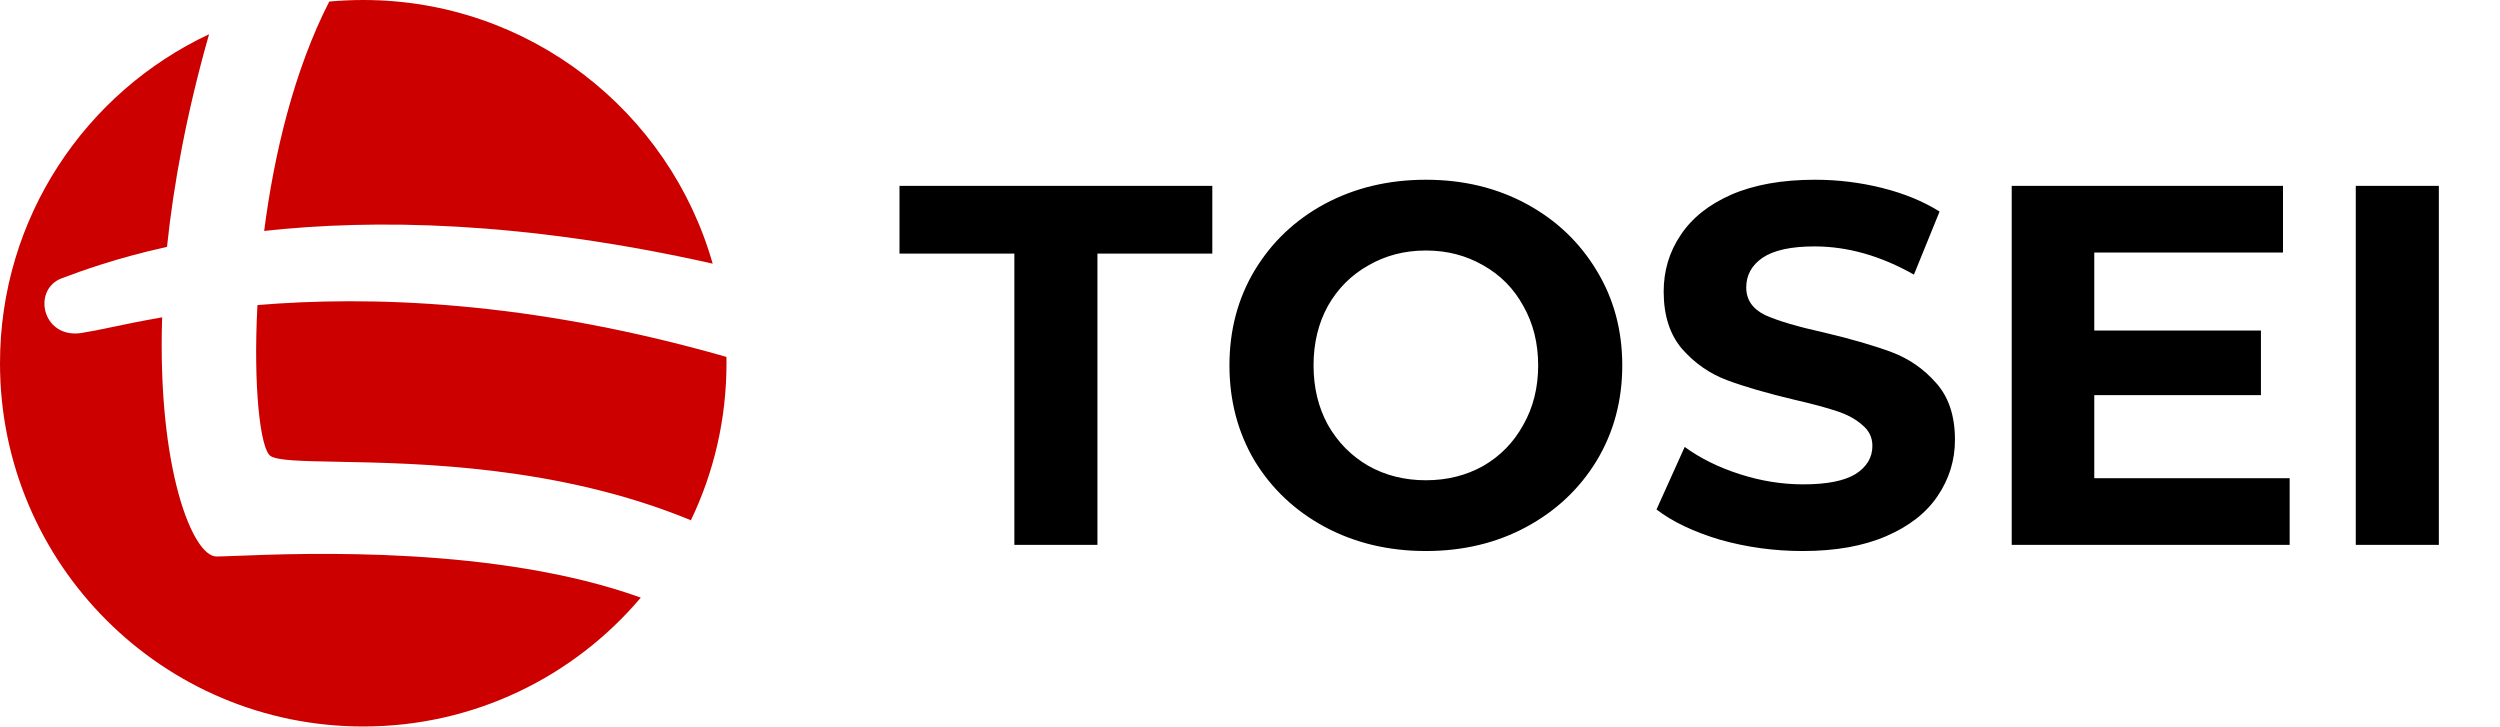
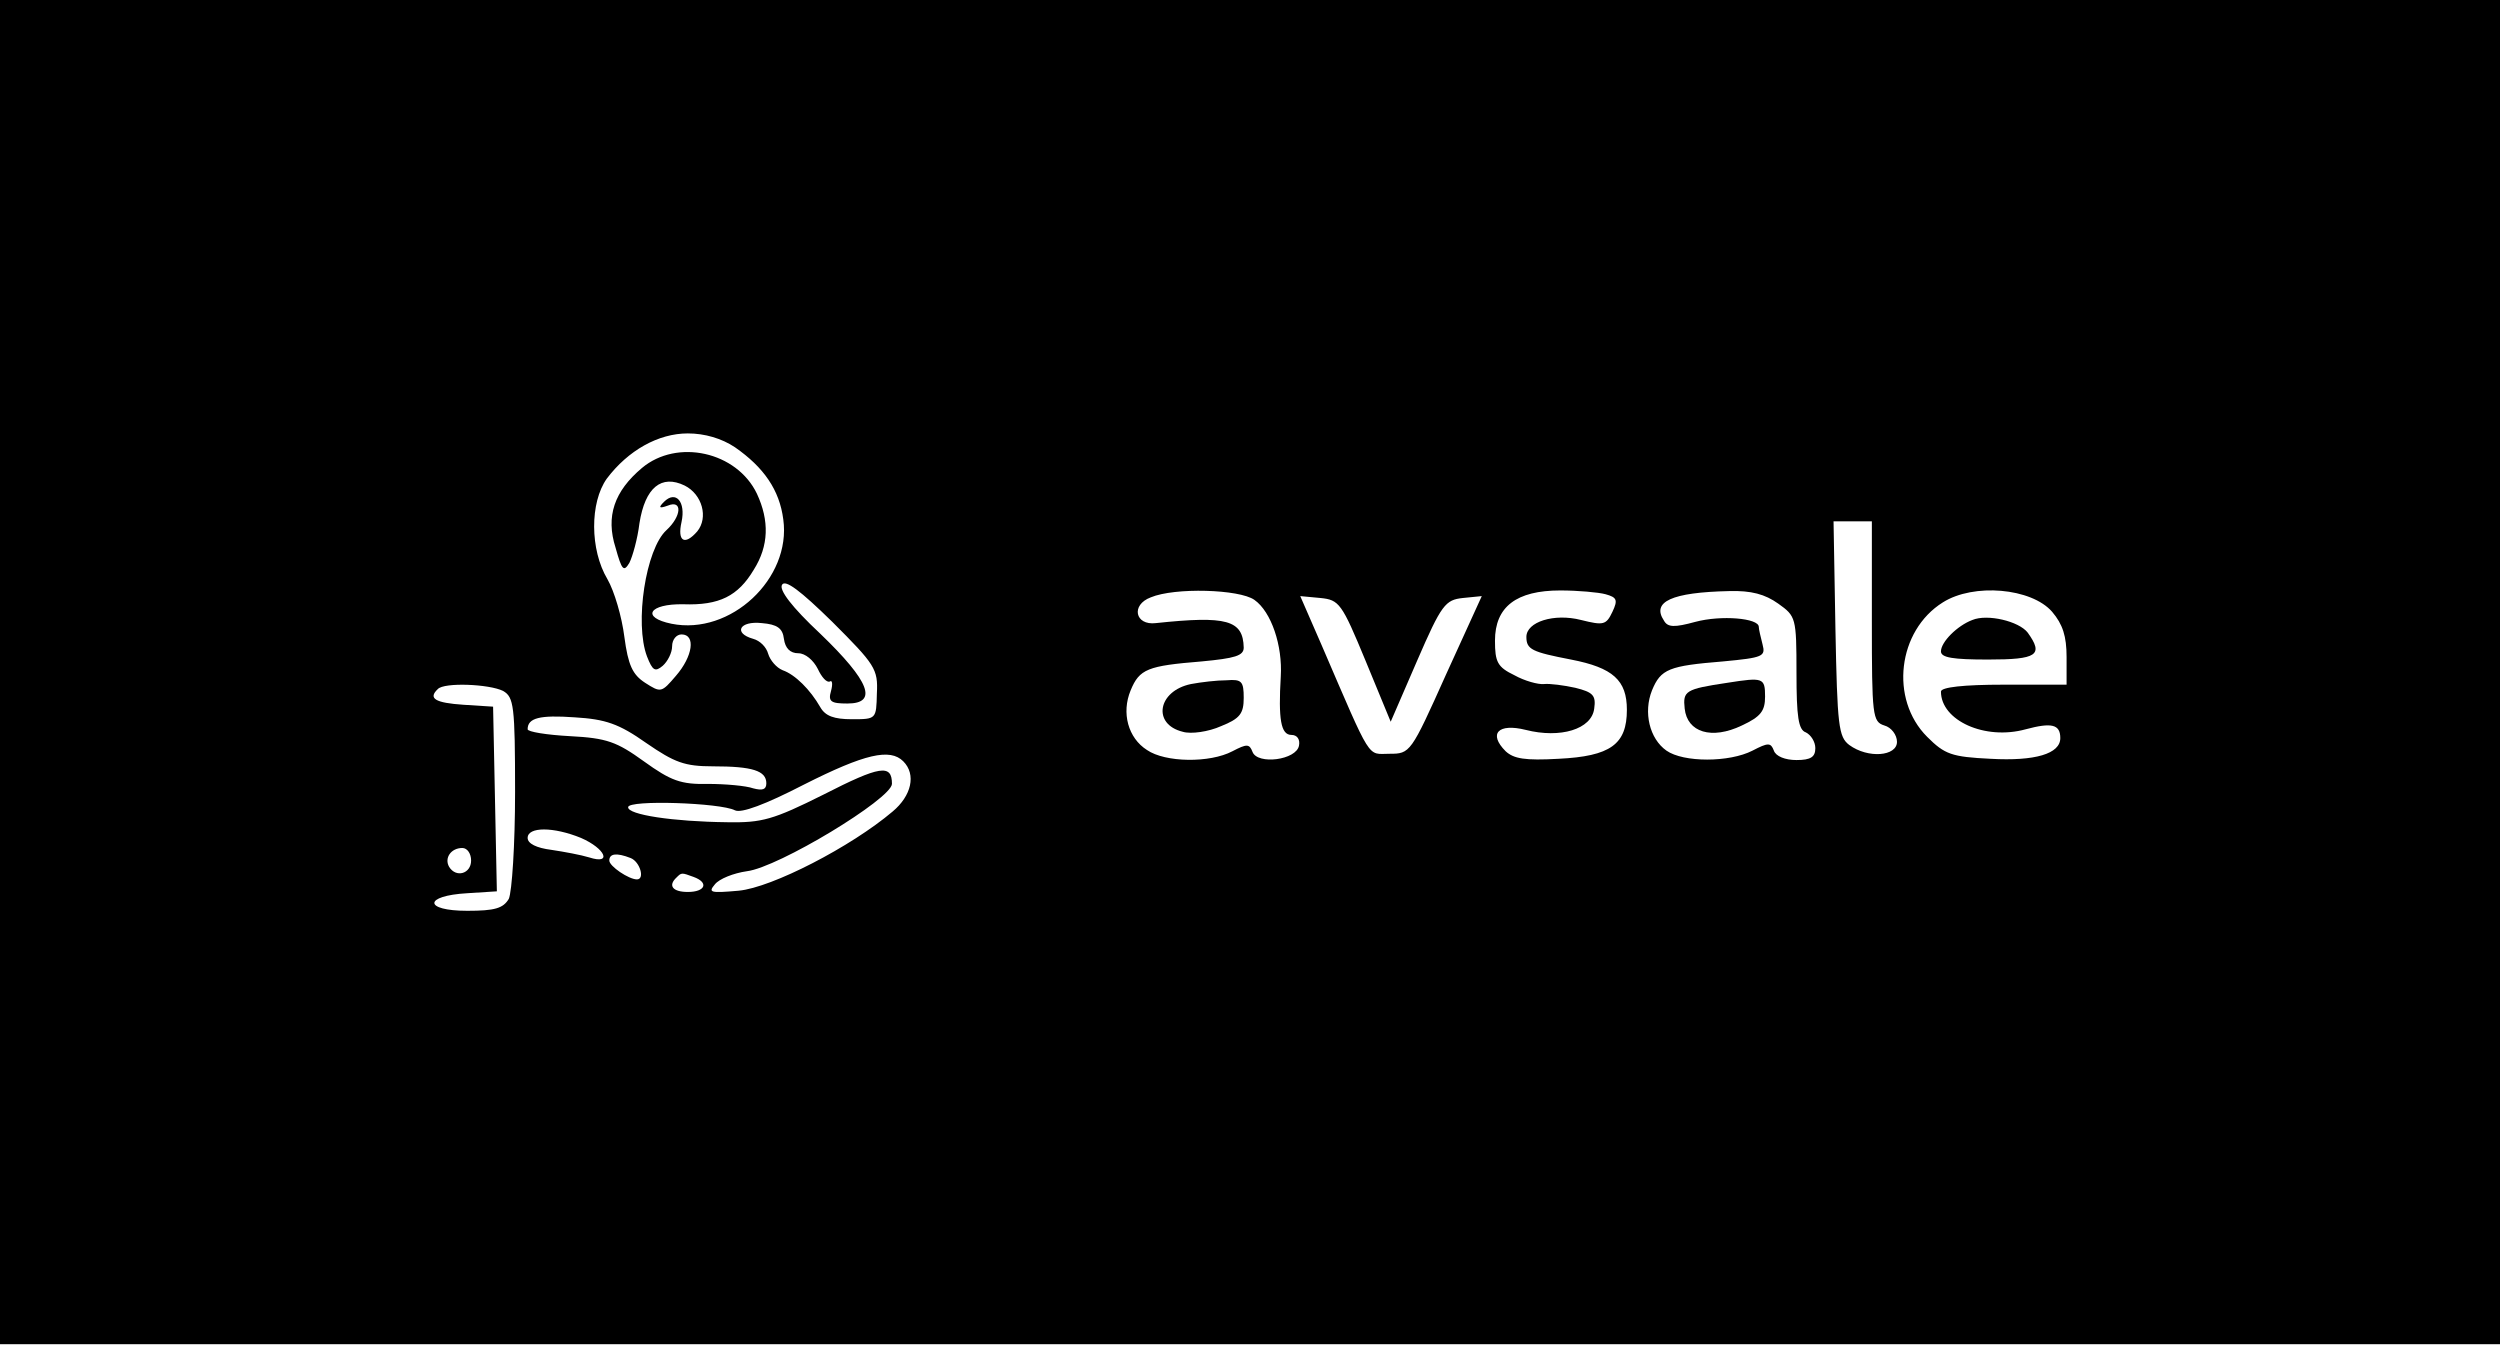
- <svg xmlns="http://www.w3.org/2000/svg" width="117" height="34" viewBox="0 0 117 34" fill="none">
-   <path d="M12.66 21.34C12.182 21.022 11.845 18.113 12.048 14.277C17.235 13.846 24.662 14.033 33.998 16.704C33.999 16.802 34 16.901 34 17C34 19.632 33.402 22.124 32.334 24.348C26.174 21.805 19.614 21.682 15.813 21.611C14.128 21.579 12.986 21.558 12.66 21.34Z" fill="#CD0000" />
-   <path d="M29.989 27.969C26.87 31.657 22.209 34 17 34C7.611 34 0 26.389 0 17C0 10.191 4.003 4.317 9.784 1.603C8.739 5.273 8.124 8.607 7.816 11.552C5.414 12.085 3.78 12.689 2.894 13.021C1.447 13.564 2 16 3.979 15.553C4.259 15.513 4.658 15.43 5.173 15.322C5.806 15.189 6.613 15.02 7.588 14.85C7.36 21.948 9.017 26.043 10.128 26.043C10.325 26.043 10.661 26.03 11.112 26.012C14.301 25.889 23.254 25.544 29.989 27.969Z" fill="#CD0000" />
-   <path d="M15.409 0.073C13.758 3.299 12.825 7.217 12.363 10.808C17.424 10.252 24.395 10.323 33.353 12.339C31.327 5.216 24.773 0 17 0C16.464 0 15.933 0.025 15.409 0.073Z" fill="#CD0000" />
-   <path d="M47.472 11.868H42.096V8.7H56.736V11.868H51.36V25.5H47.472V11.868ZM66.73 25.788C64.986 25.788 63.41 25.412 62.002 24.66C60.61 23.908 59.514 22.876 58.714 21.564C57.93 20.236 57.538 18.748 57.538 17.1C57.538 15.452 57.93 13.972 58.714 12.66C59.514 11.332 60.61 10.292 62.002 9.54C63.41 8.788 64.986 8.412 66.73 8.412C68.474 8.412 70.042 8.788 71.434 9.54C72.826 10.292 73.922 11.332 74.722 12.66C75.522 13.972 75.922 15.452 75.922 17.1C75.922 18.748 75.522 20.236 74.722 21.564C73.922 22.876 72.826 23.908 71.434 24.66C70.042 25.412 68.474 25.788 66.73 25.788ZM66.73 22.476C67.722 22.476 68.618 22.252 69.418 21.804C70.218 21.34 70.842 20.7 71.29 19.884C71.754 19.068 71.986 18.14 71.986 17.1C71.986 16.06 71.754 15.132 71.29 14.316C70.842 13.5 70.218 12.868 69.418 12.42C68.618 11.956 67.722 11.724 66.73 11.724C65.738 11.724 64.842 11.956 64.042 12.42C63.242 12.868 62.61 13.5 62.146 14.316C61.698 15.132 61.474 16.06 61.474 17.1C61.474 18.14 61.698 19.068 62.146 19.884C62.61 20.7 63.242 21.34 64.042 21.804C64.842 22.252 65.738 22.476 66.73 22.476ZM84.364 25.788C83.036 25.788 81.748 25.612 80.5 25.26C79.268 24.892 78.276 24.42 77.524 23.844L78.844 20.916C79.564 21.444 80.42 21.868 81.412 22.188C82.404 22.508 83.396 22.668 84.388 22.668C85.492 22.668 86.308 22.508 86.836 22.188C87.364 21.852 87.628 21.412 87.628 20.868C87.628 20.468 87.468 20.14 87.148 19.884C86.844 19.612 86.444 19.396 85.948 19.236C85.468 19.076 84.812 18.9 83.98 18.708C82.7 18.404 81.652 18.1 80.836 17.796C80.02 17.492 79.316 17.004 78.724 16.332C78.148 15.66 77.86 14.764 77.86 13.644C77.86 12.668 78.124 11.788 78.652 11.004C79.18 10.204 79.972 9.572 81.028 9.108C82.1 8.644 83.404 8.412 84.94 8.412C86.012 8.412 87.06 8.54 88.084 8.796C89.108 9.052 90.004 9.42 90.772 9.9L89.572 12.852C88.02 11.972 86.468 11.532 84.916 11.532C83.828 11.532 83.02 11.708 82.492 12.06C81.98 12.412 81.724 12.876 81.724 13.452C81.724 14.028 82.02 14.46 82.612 14.748C83.22 15.02 84.14 15.292 85.372 15.564C86.652 15.868 87.7 16.172 88.516 16.476C89.332 16.78 90.028 17.26 90.604 17.916C91.196 18.572 91.492 19.46 91.492 20.58C91.492 21.54 91.22 22.42 90.676 23.22C90.148 24.004 89.348 24.628 88.276 25.092C87.204 25.556 85.9 25.788 84.364 25.788ZM107.156 22.38V25.5H94.148V8.7H106.844V11.82H98.012V15.468H105.812V18.492H98.012V22.38H107.156ZM110.25 8.7H114.138V25.5H110.25V8.7Z" fill="black" />
+ <svg xmlns="http://www.w3.org/2000/svg" version="1.0" width="398pt" height="214pt" viewBox="0 0 398 214" preserveAspectRatio="xMidYMid meet">
+   <g transform="translate(0,214) scale(0.1,-0.1)" fill="" stroke="none">
+     <path d="M0 1070 l0 -1070 1990 0 1990 0 0 1070 0 1070 -1990 0 -1990 0 0 -1070z m1170 358 c46 -32 71 -68 77 -115 13 -94 -84 -185 -178 -166 -49 10 -36 32 19 31 57 -2 87 13 112 55 24 38 25 78 5 121 -32 67 -127 88 -183 41 -44 -37 -58 -77 -42 -127 10 -36 13 -39 22 -24 5 10 13 38 16 63 9 57 35 78 72 60 28 -14 38 -51 20 -73 -20 -23 -32 -16 -25 15 7 32 -9 51 -28 32 -9 -9 -8 -11 6 -6 24 10 22 -17 -2 -39 -33 -30 -51 -148 -31 -201 9 -23 13 -25 25 -15 8 7 15 21 15 31 0 11 7 19 15 19 23 0 18 -35 -9 -66 -23 -27 -24 -27 -49 -11 -20 13 -27 28 -33 73 -4 32 -16 73 -27 92 -28 47 -28 122 -1 160 34 45 82 72 129 72 27 0 54 -8 75 -22z m1810 -277 c0 -151 1 -160 20 -166 11 -3 20 -15 20 -26 0 -23 -46 -27 -76 -5 -17 13 -19 30 -22 185 l-3 171 30 0 31 0 0 -159z m-1584 -115 c-1 -41 -1 -41 -40 -41 -28 0 -42 5 -50 19 -16 28 -40 52 -60 59 -10 4 -20 16 -23 26 -3 11 -13 21 -24 24 -32 9 -22 29 14 25 24 -2 33 -8 35 -25 2 -15 10 -23 23 -23 11 0 24 -11 31 -25 6 -13 14 -22 19 -20 4 3 5 -4 2 -15 -5 -17 0 -20 26 -20 49 0 36 35 -43 111 -46 43 -66 70 -61 78 5 9 29 -9 80 -59 68 -68 73 -75 71 -114z m601 149 c27 -19 45 -73 42 -122 -4 -68 0 -93 17 -93 9 0 14 -7 12 -17 -4 -23 -66 -31 -74 -10 -5 13 -9 13 -32 1 -36 -19 -107 -18 -136 2 -30 19 -41 59 -26 95 14 34 27 39 113 46 53 5 67 9 67 22 -1 44 -27 51 -140 39 -33 -4 -40 29 -8 41 38 16 141 13 165 -4z m559 9 c18 -5 20 -9 11 -28 -10 -21 -14 -22 -50 -13 -43 11 -87 -3 -87 -27 0 -20 9 -24 71 -36 67 -13 89 -33 89 -80 0 -55 -26 -74 -109 -78 -53 -3 -71 0 -84 12 -28 28 -12 45 32 34 55 -14 105 1 109 34 3 21 -2 26 -30 33 -18 4 -41 7 -50 6 -9 -1 -31 5 -47 14 -27 13 -31 21 -31 55 0 54 34 80 104 80 28 0 61 -3 72 -6z m275 -15 c28 -20 29 -22 29 -110 0 -70 3 -91 15 -95 8 -4 15 -15 15 -25 0 -14 -7 -19 -30 -19 -18 0 -33 6 -36 15 -5 13 -9 13 -34 0 -37 -19 -110 -19 -137 0 -27 19 -37 61 -23 96 14 34 27 39 113 46 64 6 68 8 63 27 -3 12 -6 24 -6 28 0 14 -60 19 -101 8 -33 -9 -44 -9 -50 2 -20 30 12 45 104 47 35 1 57 -5 78 -20z m436 -13 c17 -20 23 -39 23 -72 l0 -44 -100 0 c-64 0 -100 -4 -100 -11 0 -46 70 -78 135 -60 41 11 55 8 55 -14 0 -25 -40 -37 -111 -33 -62 3 -73 7 -101 35 -60 60 -47 169 25 214 49 31 141 23 174 -15z m-1093 -78 l40 -97 42 97 c39 90 45 97 73 100 l30 3 -57 -125 c-56 -125 -57 -126 -90 -126 -36 0 -27 -15 -108 173 l-34 78 32 -3 c30 -3 34 -8 72 -100z m-1373 -48 c17 -10 19 -23 19 -161 0 -84 -5 -159 -10 -170 -9 -15 -22 -19 -66 -19 -70 0 -70 24 0 28 l47 3 -3 147 -3 147 -47 3 c-45 3 -57 10 -41 25 10 11 82 8 104 -3z m228 -83 c45 -31 61 -37 106 -37 63 0 85 -7 85 -27 0 -10 -6 -12 -21 -8 -11 4 -44 7 -72 7 -43 -1 -59 5 -102 36 -43 31 -59 37 -117 40 -38 2 -68 7 -68 11 0 18 19 23 75 19 49 -3 70 -10 114 -41z m409 -29 c21 -21 13 -55 -17 -80 -66 -56 -192 -121 -245 -126 -45 -4 -49 -3 -38 10 7 9 30 18 51 21 50 6 230 115 231 139 0 32 -19 29 -109 -17 -80 -40 -98 -45 -153 -44 -87 1 -159 12 -158 24 0 12 147 7 170 -5 10 -5 48 9 110 41 97 49 137 58 158 37z m-513 -122 c39 -17 50 -43 13 -31 -13 4 -40 9 -60 12 -24 3 -38 10 -38 19 0 18 41 18 85 0z m-175 -36 c0 -21 -24 -28 -35 -10 -8 14 3 30 21 30 8 0 14 -9 14 -20z m254 4 c15 -6 23 -34 10 -34 -13 0 -44 21 -44 30 0 11 11 13 34 4z m100 -30 c25 -9 19 -24 -9 -24 -24 0 -32 10 -18 23 8 8 8 8 27 1z" />
+     <path d="M1896 1051 c-53 -11 -62 -64 -13 -76 13 -4 41 0 61 9 30 12 36 20 36 45 0 26 -3 30 -27 28 -16 0 -41 -3 -57 -6z" />
+     <path d="M2750 1053 c-67 -10 -71 -13 -68 -41 4 -38 43 -50 91 -27 30 14 37 23 37 46 0 30 -3 31 -60 22z" />
+     <path d="M3140 1153 c-24 -9 -50 -35 -50 -50 0 -10 19 -13 75 -13 78 0 89 7 63 43 -14 18 -64 30 -88 20z" />
+   </g>
</svg>
